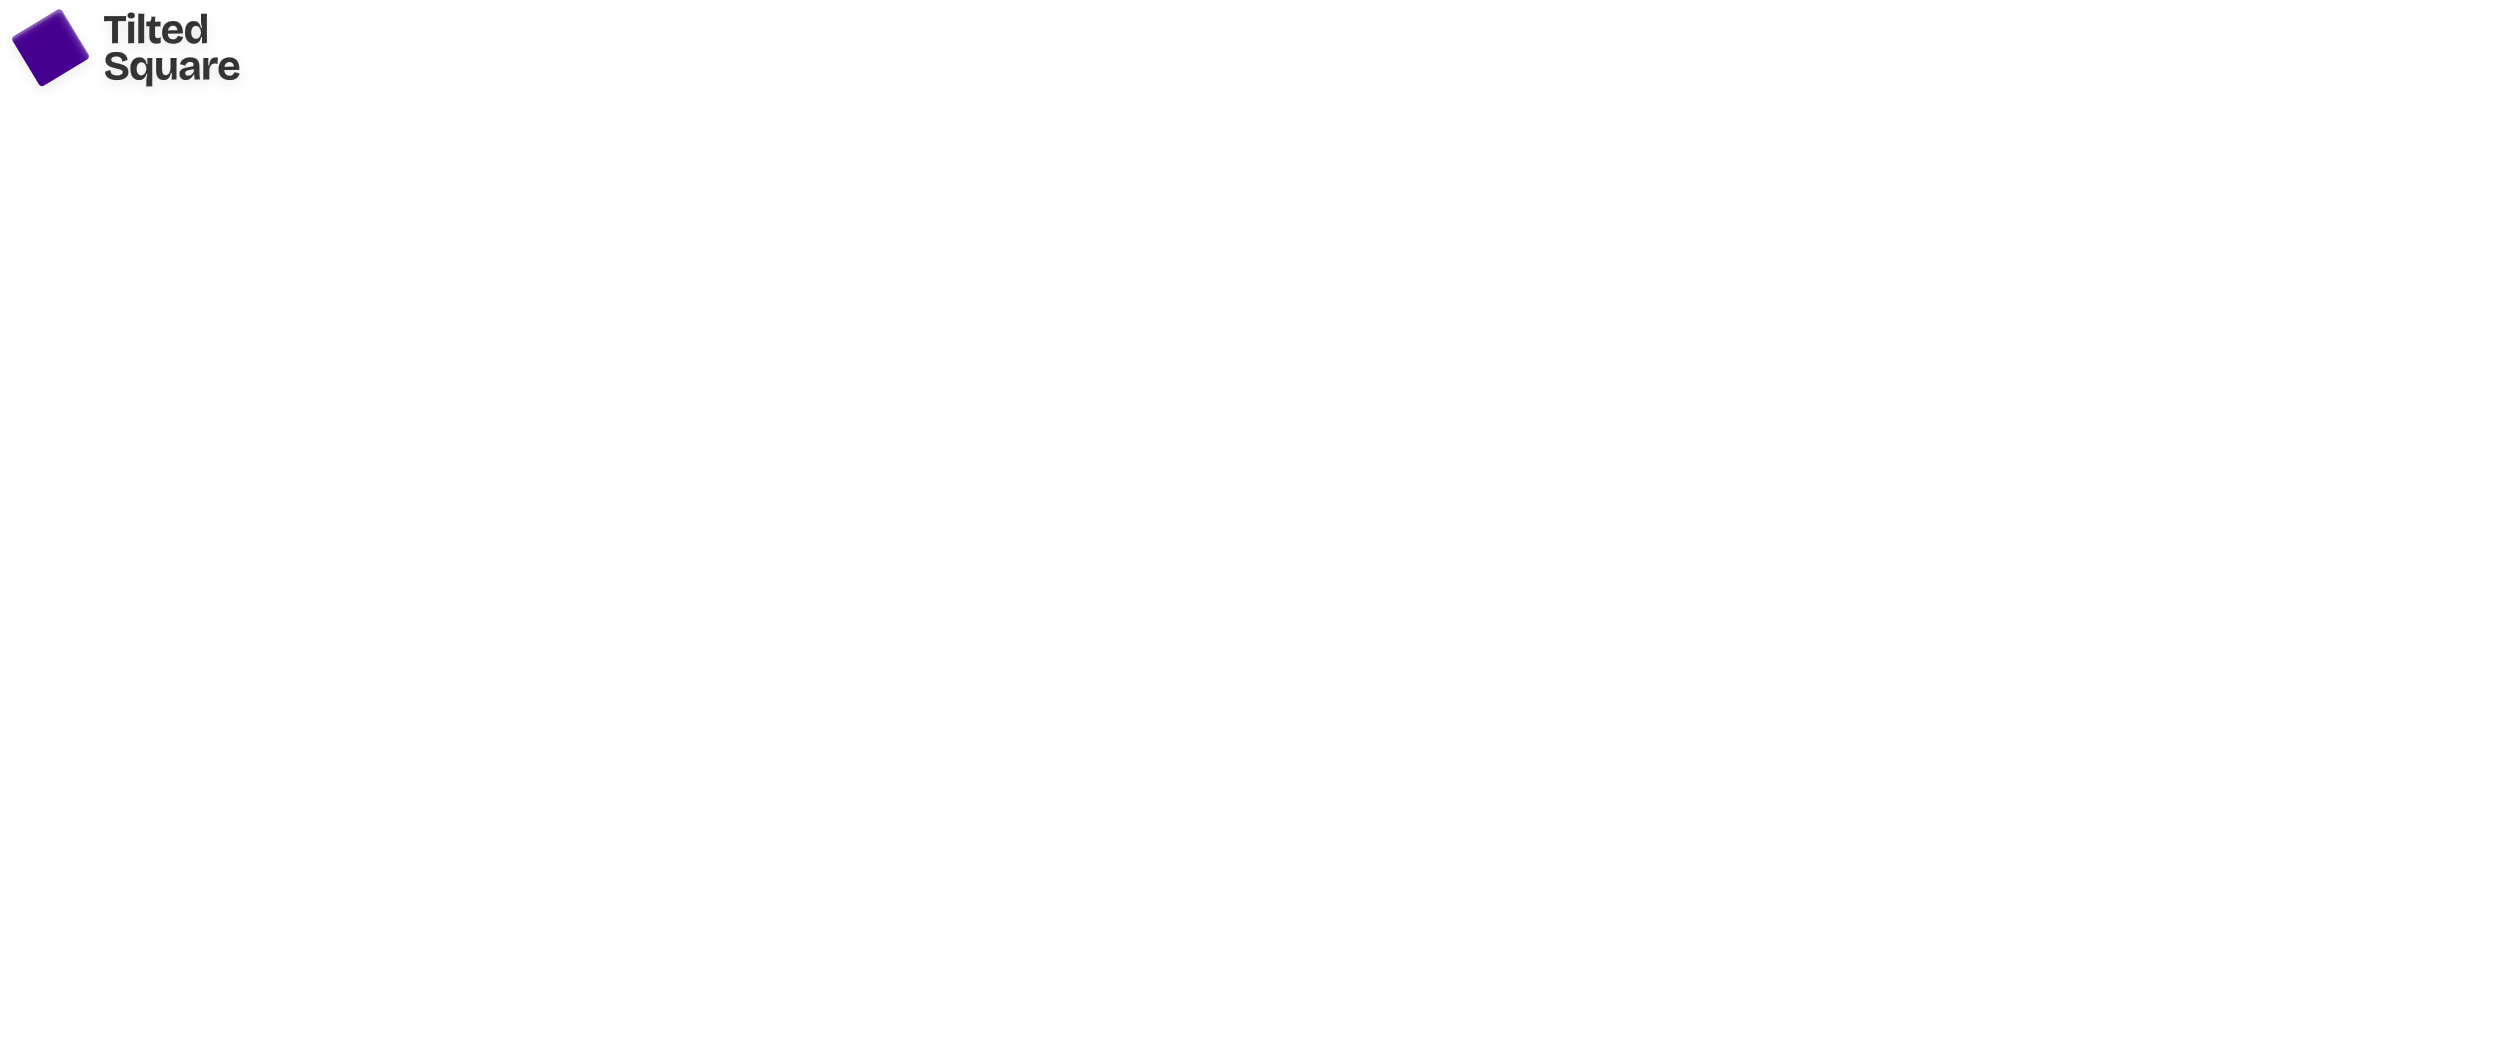
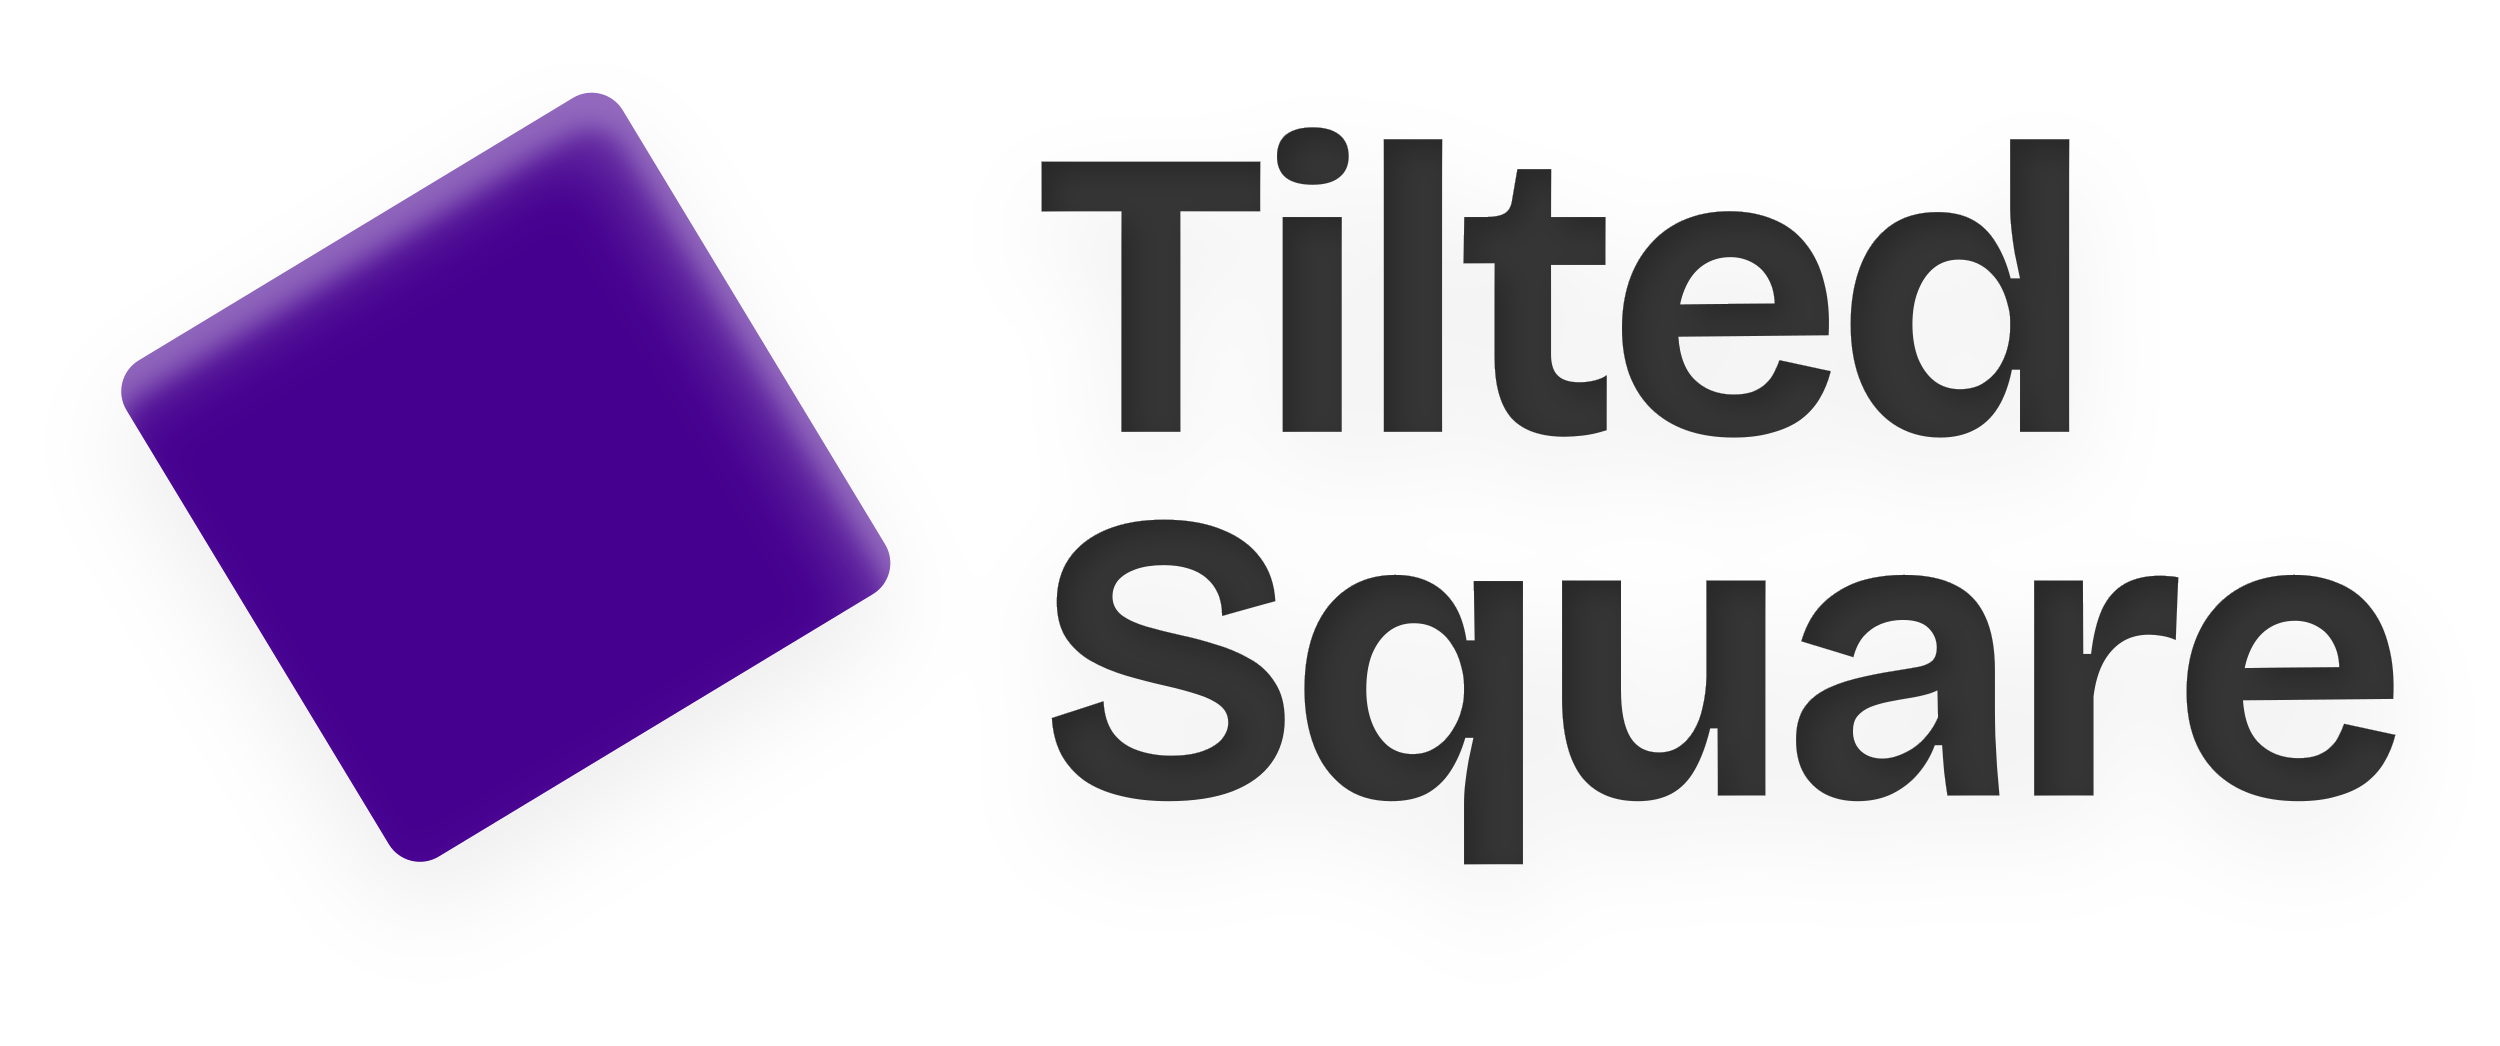
- <svg xmlns="http://www.w3.org/2000/svg" width="1100" height="460" viewBox="0 0 1100 460" fill="none">
+ <svg xmlns="http://www.w3.org/2000/svg" width="1100" height="460" viewBox="0 0 110 46" fill="none">
  <g filter="url(#filter0_d_3451_65)">
    <g filter="url(#filter1_ii_3451_65)">
      <rect x="26.574" y="3.482" width="25.516" height="25.516" rx="1.598" transform="rotate(58.851 26.5742 3.48242)" fill="#45008F" />
    </g>
    <g filter="url(#filter2_i_3451_65)">
      <path d="M49.346 19V7.12H51.938V19H49.346ZM45.836 9.298V7.12H55.448V9.298H45.836ZM56.443 19V9.55H59.035V19H56.443ZM57.757 8.128C57.253 8.128 56.863 8.026 56.587 7.822C56.323 7.606 56.191 7.294 56.191 6.886C56.191 6.466 56.323 6.148 56.587 5.932C56.863 5.716 57.253 5.608 57.757 5.608C58.273 5.608 58.663 5.716 58.927 5.932C59.203 6.148 59.341 6.466 59.341 6.886C59.341 7.282 59.203 7.588 58.927 7.804C58.663 8.02 58.273 8.128 57.757 8.128ZM60.895 19V6.13H63.451V19H60.895ZM68.84 19.216C67.784 19.216 67.004 18.94 66.5 18.388C66.008 17.824 65.762 16.93 65.762 15.706V11.584H64.394L64.43 9.55H65.384C65.756 9.55 66.032 9.496 66.212 9.388C66.392 9.28 66.5 9.082 66.536 8.794L66.77 7.444H68.246V9.55H70.64V11.656H68.246V15.598C68.246 16.03 68.348 16.342 68.552 16.534C68.756 16.726 69.068 16.822 69.488 16.822C69.716 16.822 69.932 16.798 70.136 16.75C70.352 16.702 70.538 16.624 70.694 16.516V18.928C70.322 19.048 69.98 19.126 69.668 19.162C69.356 19.198 69.08 19.216 68.84 19.216ZM76.283 19.252C75.503 19.252 74.807 19.144 74.195 18.928C73.595 18.712 73.085 18.4 72.665 17.992C72.245 17.584 71.921 17.08 71.693 16.48C71.477 15.88 71.369 15.202 71.369 14.446C71.369 13.702 71.471 13.018 71.675 12.394C71.891 11.758 72.203 11.212 72.611 10.756C73.019 10.288 73.517 9.928 74.105 9.676C74.693 9.424 75.359 9.298 76.103 9.298C76.823 9.298 77.465 9.418 78.029 9.658C78.593 9.886 79.061 10.234 79.433 10.702C79.817 11.17 80.093 11.746 80.261 12.43C80.441 13.102 80.507 13.876 80.459 14.752L73.043 14.824V13.402L78.965 13.348L78.047 14.068C78.131 13.432 78.089 12.91 77.921 12.502C77.753 12.094 77.507 11.794 77.183 11.602C76.871 11.41 76.523 11.314 76.139 11.314C75.683 11.314 75.281 11.434 74.933 11.674C74.585 11.914 74.315 12.268 74.123 12.736C73.931 13.192 73.835 13.744 73.835 14.392C73.835 15.412 74.057 16.162 74.501 16.642C74.957 17.122 75.551 17.362 76.283 17.362C76.619 17.362 76.901 17.32 77.129 17.236C77.369 17.14 77.561 17.02 77.705 16.876C77.861 16.732 77.981 16.57 78.065 16.39C78.161 16.21 78.239 16.03 78.299 15.85L80.549 16.336C80.441 16.78 80.279 17.182 80.063 17.542C79.859 17.89 79.583 18.196 79.235 18.46C78.887 18.712 78.467 18.904 77.975 19.036C77.495 19.18 76.931 19.252 76.283 19.252ZM85.371 19.252C84.579 19.252 83.883 19.048 83.283 18.64C82.695 18.232 82.239 17.656 81.915 16.912C81.591 16.168 81.429 15.286 81.429 14.266C81.429 13.306 81.573 12.454 81.861 11.71C82.149 10.966 82.575 10.384 83.139 9.964C83.703 9.544 84.405 9.334 85.245 9.334C85.857 9.334 86.373 9.448 86.793 9.676C87.213 9.904 87.555 10.24 87.819 10.684C88.095 11.116 88.311 11.638 88.467 12.25H88.881C88.797 11.866 88.719 11.494 88.647 11.134C88.587 10.762 88.539 10.408 88.503 10.072C88.467 9.736 88.449 9.442 88.449 9.19V6.13H91.041V14.356V19H88.881V16.264H88.521C88.389 16.936 88.185 17.494 87.909 17.938C87.633 18.382 87.279 18.712 86.847 18.928C86.427 19.144 85.935 19.252 85.371 19.252ZM86.235 17.128C86.631 17.128 86.967 17.044 87.243 16.876C87.519 16.708 87.747 16.492 87.927 16.228C88.107 15.952 88.239 15.658 88.323 15.346C88.407 15.022 88.449 14.722 88.449 14.446V14.104C88.449 13.876 88.413 13.642 88.341 13.402C88.281 13.15 88.191 12.904 88.071 12.664C87.951 12.424 87.801 12.214 87.621 12.034C87.441 11.842 87.231 11.692 86.991 11.584C86.751 11.476 86.487 11.422 86.199 11.422C85.767 11.422 85.401 11.542 85.101 11.782C84.801 12.022 84.567 12.358 84.399 12.79C84.231 13.21 84.147 13.702 84.147 14.266C84.147 14.842 84.231 15.346 84.399 15.778C84.579 16.21 84.825 16.546 85.137 16.786C85.449 17.014 85.815 17.128 86.235 17.128ZM51.416 35.252C50.636 35.252 49.934 35.174 49.31 35.018C48.698 34.874 48.17 34.652 47.726 34.352C47.294 34.04 46.952 33.656 46.7 33.2C46.46 32.732 46.322 32.198 46.286 31.598L48.554 30.86C48.578 31.4 48.71 31.85 48.95 32.21C49.202 32.57 49.556 32.834 50.012 33.002C50.468 33.17 50.978 33.254 51.542 33.254C52.082 33.254 52.538 33.188 52.91 33.056C53.282 32.924 53.564 32.75 53.756 32.534C53.948 32.306 54.044 32.06 54.044 31.796C54.044 31.484 53.924 31.232 53.684 31.04C53.444 30.848 53.114 30.686 52.694 30.554C52.286 30.422 51.818 30.296 51.29 30.176C50.702 30.044 50.12 29.894 49.544 29.726C48.98 29.558 48.464 29.342 47.996 29.078C47.54 28.814 47.174 28.472 46.898 28.052C46.634 27.632 46.502 27.104 46.502 26.468C46.502 25.736 46.682 25.106 47.042 24.578C47.414 24.038 47.954 23.618 48.662 23.318C49.37 23.018 50.222 22.868 51.218 22.868C52.226 22.868 53.084 23.018 53.792 23.318C54.512 23.606 55.07 24.02 55.466 24.56C55.862 25.088 56.078 25.718 56.114 26.45L53.774 27.098C53.774 26.726 53.714 26.402 53.594 26.126C53.474 25.85 53.306 25.622 53.09 25.442C52.874 25.25 52.604 25.106 52.28 25.01C51.968 24.914 51.608 24.866 51.2 24.866C50.732 24.866 50.324 24.926 49.976 25.046C49.64 25.166 49.382 25.328 49.202 25.532C49.034 25.736 48.95 25.976 48.95 26.252C48.95 26.576 49.082 26.846 49.346 27.062C49.622 27.266 49.982 27.434 50.426 27.566C50.882 27.698 51.38 27.824 51.92 27.944C52.436 28.052 52.958 28.19 53.486 28.358C54.026 28.514 54.524 28.724 54.98 28.988C55.448 29.24 55.82 29.588 56.096 30.032C56.384 30.464 56.528 31.01 56.528 31.67C56.528 32.39 56.336 33.02 55.952 33.56C55.568 34.1 54.992 34.52 54.224 34.82C53.468 35.108 52.532 35.252 51.416 35.252ZM64.418 38.024V35.378C64.418 35.078 64.436 34.772 64.472 34.46C64.508 34.136 64.556 33.806 64.616 33.47C64.688 33.134 64.76 32.798 64.832 32.462H64.472C64.304 33.038 64.082 33.536 63.806 33.956C63.53 34.376 63.182 34.7 62.762 34.928C62.342 35.144 61.826 35.252 61.214 35.252C60.374 35.252 59.672 35.036 59.108 34.604C58.544 34.172 58.118 33.59 57.83 32.858C57.542 32.114 57.398 31.274 57.398 30.338C57.398 29.306 57.554 28.418 57.866 27.674C58.19 26.918 58.652 26.336 59.252 25.928C59.852 25.508 60.566 25.298 61.394 25.298C61.97 25.298 62.474 25.406 62.906 25.622C63.338 25.838 63.692 26.156 63.968 26.576C64.244 26.996 64.43 27.53 64.526 28.178H64.886L64.85 25.568H67.01V30.266V38.024H64.418ZM62.168 33.182C62.456 33.182 62.714 33.128 62.942 33.02C63.182 32.9 63.392 32.75 63.572 32.57C63.752 32.378 63.902 32.168 64.022 31.94C64.154 31.712 64.25 31.472 64.31 31.22C64.382 30.968 64.418 30.728 64.418 30.5V30.158C64.418 29.87 64.37 29.564 64.274 29.24C64.19 28.916 64.058 28.622 63.878 28.358C63.71 28.082 63.488 27.86 63.212 27.692C62.936 27.512 62.6 27.422 62.204 27.422C61.784 27.422 61.418 27.542 61.106 27.782C60.794 28.022 60.548 28.358 60.368 28.79C60.2 29.222 60.116 29.738 60.116 30.338C60.116 30.89 60.2 31.382 60.368 31.814C60.536 32.234 60.77 32.57 61.07 32.822C61.37 33.062 61.736 33.182 62.168 33.182ZM72.062 35.252C70.958 35.252 70.124 34.88 69.56 34.136C69.008 33.38 68.732 32.234 68.732 30.698V25.55H71.324V30.374C71.324 31.298 71.462 31.988 71.738 32.444C72.014 32.888 72.434 33.11 72.998 33.11C73.334 33.11 73.628 33.026 73.88 32.858C74.132 32.69 74.348 32.456 74.528 32.156C74.708 31.856 74.84 31.502 74.924 31.094C75.02 30.686 75.074 30.248 75.086 29.78V25.55H77.678V31.148V35H75.59L75.572 32.048H75.248C75.068 32.792 74.84 33.404 74.564 33.884C74.3 34.352 73.958 34.7 73.538 34.928C73.13 35.144 72.638 35.252 72.062 35.252ZM81.729 35.252C81.201 35.252 80.733 35.15 80.325 34.946C79.917 34.73 79.599 34.424 79.371 34.028C79.143 33.632 79.029 33.14 79.029 32.552C79.029 32.036 79.125 31.604 79.317 31.256C79.521 30.908 79.815 30.626 80.199 30.41C80.583 30.194 81.057 30.014 81.621 29.87C82.185 29.726 82.827 29.6 83.547 29.492C83.931 29.432 84.243 29.378 84.483 29.33C84.735 29.27 84.921 29.18 85.041 29.06C85.161 28.928 85.221 28.742 85.221 28.502C85.221 28.166 85.101 27.878 84.861 27.638C84.621 27.398 84.243 27.278 83.727 27.278C83.379 27.278 83.055 27.338 82.755 27.458C82.467 27.578 82.215 27.758 81.999 27.998C81.795 28.238 81.645 28.544 81.549 28.916L79.263 28.214C79.407 27.722 79.611 27.296 79.875 26.936C80.151 26.576 80.481 26.276 80.865 26.036C81.249 25.784 81.687 25.598 82.179 25.478C82.671 25.358 83.205 25.298 83.781 25.298C84.705 25.298 85.455 25.448 86.031 25.748C86.619 26.036 87.057 26.492 87.345 27.116C87.633 27.728 87.777 28.52 87.777 29.492V31.112C87.777 31.532 87.783 31.958 87.795 32.39C87.819 32.822 87.843 33.26 87.867 33.704C87.903 34.136 87.939 34.568 87.975 35H85.689C85.641 34.7 85.593 34.358 85.545 33.974C85.509 33.578 85.479 33.182 85.455 32.786H85.131C84.963 33.242 84.723 33.656 84.411 34.028C84.099 34.4 83.715 34.7 83.259 34.928C82.815 35.144 82.305 35.252 81.729 35.252ZM82.827 33.38C83.055 33.38 83.283 33.338 83.511 33.254C83.751 33.17 83.979 33.056 84.195 32.912C84.423 32.756 84.627 32.564 84.807 32.336C84.999 32.108 85.155 31.85 85.275 31.562L85.239 30.05L85.653 30.14C85.437 30.296 85.185 30.422 84.897 30.518C84.609 30.602 84.309 30.668 83.997 30.716C83.697 30.764 83.397 30.818 83.097 30.878C82.797 30.938 82.527 31.016 82.287 31.112C82.059 31.208 81.873 31.34 81.729 31.508C81.597 31.664 81.531 31.886 81.531 32.174C81.531 32.546 81.651 32.84 81.891 33.056C82.131 33.272 82.443 33.38 82.827 33.38ZM89.505 35V30.428V25.55H91.647L91.665 28.772H92.007C92.103 27.968 92.265 27.314 92.493 26.81C92.733 26.306 93.063 25.934 93.483 25.694C93.903 25.454 94.425 25.334 95.049 25.334C95.157 25.334 95.271 25.34 95.391 25.352C95.523 25.352 95.673 25.37 95.841 25.406L95.733 28.16C95.553 28.076 95.355 28.016 95.139 27.98C94.923 27.944 94.731 27.926 94.563 27.926C94.095 27.926 93.693 28.034 93.357 28.25C93.021 28.466 92.745 28.778 92.529 29.186C92.325 29.582 92.187 30.068 92.115 30.644V35H89.505ZM101.126 35.252C100.346 35.252 99.65 35.144 99.038 34.928C98.438 34.712 97.928 34.4 97.508 33.992C97.088 33.584 96.764 33.08 96.536 32.48C96.32 31.88 96.212 31.202 96.212 30.446C96.212 29.702 96.314 29.018 96.518 28.394C96.734 27.758 97.046 27.212 97.454 26.756C97.862 26.288 98.36 25.928 98.948 25.676C99.536 25.424 100.202 25.298 100.946 25.298C101.666 25.298 102.308 25.418 102.872 25.658C103.436 25.886 103.904 26.234 104.276 26.702C104.66 27.17 104.936 27.746 105.104 28.43C105.284 29.102 105.35 29.876 105.302 30.752L97.886 30.824V29.402L103.808 29.348L102.89 30.068C102.974 29.432 102.932 28.91 102.764 28.502C102.596 28.094 102.35 27.794 102.026 27.602C101.714 27.41 101.366 27.314 100.982 27.314C100.526 27.314 100.124 27.434 99.776 27.674C99.428 27.914 99.158 28.268 98.966 28.736C98.774 29.192 98.678 29.744 98.678 30.392C98.678 31.412 98.9 32.162 99.344 32.642C99.8 33.122 100.394 33.362 101.126 33.362C101.462 33.362 101.744 33.32 101.972 33.236C102.212 33.14 102.404 33.02 102.548 32.876C102.704 32.732 102.824 32.57 102.908 32.39C103.004 32.21 103.082 32.03 103.142 31.85L105.392 32.336C105.284 32.78 105.122 33.182 104.906 33.542C104.702 33.89 104.426 34.196 104.078 34.46C103.73 34.712 103.31 34.904 102.818 35.036C102.338 35.18 101.774 35.252 101.126 35.252Z" fill="#353535" />
    </g>
  </g>
  <defs>
    <filter id="filter0_d_3451_65" x="0.238" y="0.982" width="111.773" height="44.035" filterUnits="userSpaceOnUse" color-interpolation-filters="sRGB">
      <feFlood flood-opacity="0" result="BackgroundImageFix" />
      <feColorMatrix in="SourceAlpha" type="matrix" values="0 0 0 0 0 0 0 0 0 0 0 0 0 0 0 0 0 0 127 0" result="hardAlpha" />
      <feOffset dy="2" />
      <feGaussianBlur stdDeviation="2.25" />
      <feComposite in2="hardAlpha" operator="out" />
      <feColorMatrix type="matrix" values="0 0 0 0 0 0 0 0 0 0 0 0 0 0 0 0 0 0 0.07 0" />
      <feBlend mode="normal" in2="BackgroundImageFix" result="effect1_dropShadow_3451_65" />
      <feBlend mode="normal" in="SourceGraphic" in2="effect1_dropShadow_3451_65" result="shape" />
    </filter>
    <filter id="filter1_ii_3451_65" x="3.939" y="3.482" width="35.834" height="37.433" filterUnits="userSpaceOnUse" color-interpolation-filters="sRGB">
      <feFlood flood-opacity="0" result="BackgroundImageFix" />
      <feBlend mode="normal" in="SourceGraphic" in2="BackgroundImageFix" result="shape" />
      <feColorMatrix in="SourceAlpha" type="matrix" values="0 0 0 0 0 0 0 0 0 0 0 0 0 0 0 0 0 0 127 0" result="hardAlpha" />
      <feOffset dy="1.598" />
      <feGaussianBlur stdDeviation="0.519" />
      <feComposite in2="hardAlpha" operator="arithmetic" k2="-1" k3="1" />
      <feColorMatrix type="matrix" values="0 0 0 0 1 0 0 0 0 1 0 0 0 0 1 0 0 0 0.25 0" />
      <feBlend mode="normal" in2="shape" result="effect1_innerShadow_3451_65" />
      <feColorMatrix in="SourceAlpha" type="matrix" values="0 0 0 0 0 0 0 0 0 0 0 0 0 0 0 0 0 0 127 0" result="hardAlpha" />
      <feOffset dx="-0.799" dy="2.397" />
      <feGaussianBlur stdDeviation="1.399" />
      <feComposite in2="hardAlpha" operator="arithmetic" k2="-1" k3="1" />
      <feColorMatrix type="matrix" values="0 0 0 0 1 0 0 0 0 1 0 0 0 0 1 0 0 0 0.22 0" />
      <feBlend mode="normal" in2="effect1_innerShadow_3451_65" result="effect2_innerShadow_3451_65" />
    </filter>
    <filter id="filter2_i_3451_65" x="45.836" y="5.607" width="60.055" height="32.916" filterUnits="userSpaceOnUse" color-interpolation-filters="sRGB">
      <feFlood flood-opacity="0" result="BackgroundImageFix" />
      <feBlend mode="normal" in="SourceGraphic" in2="BackgroundImageFix" result="shape" />
      <feColorMatrix in="SourceAlpha" type="matrix" values="0 0 0 0 0 0 0 0 0 0 0 0 0 0 0 0 0 0 127 0" result="hardAlpha" />
      <feOffset dx="0.5" dy="0.5" />
      <feGaussianBlur stdDeviation="0.6" />
      <feComposite in2="hardAlpha" operator="arithmetic" k2="-1" k3="1" />
      <feColorMatrix type="matrix" values="0 0 0 0 0 0 0 0 0 0 0 0 0 0 0 0 0 0 0.25 0" />
      <feBlend mode="normal" in2="shape" result="effect1_innerShadow_3451_65" />
    </filter>
  </defs>
</svg>
